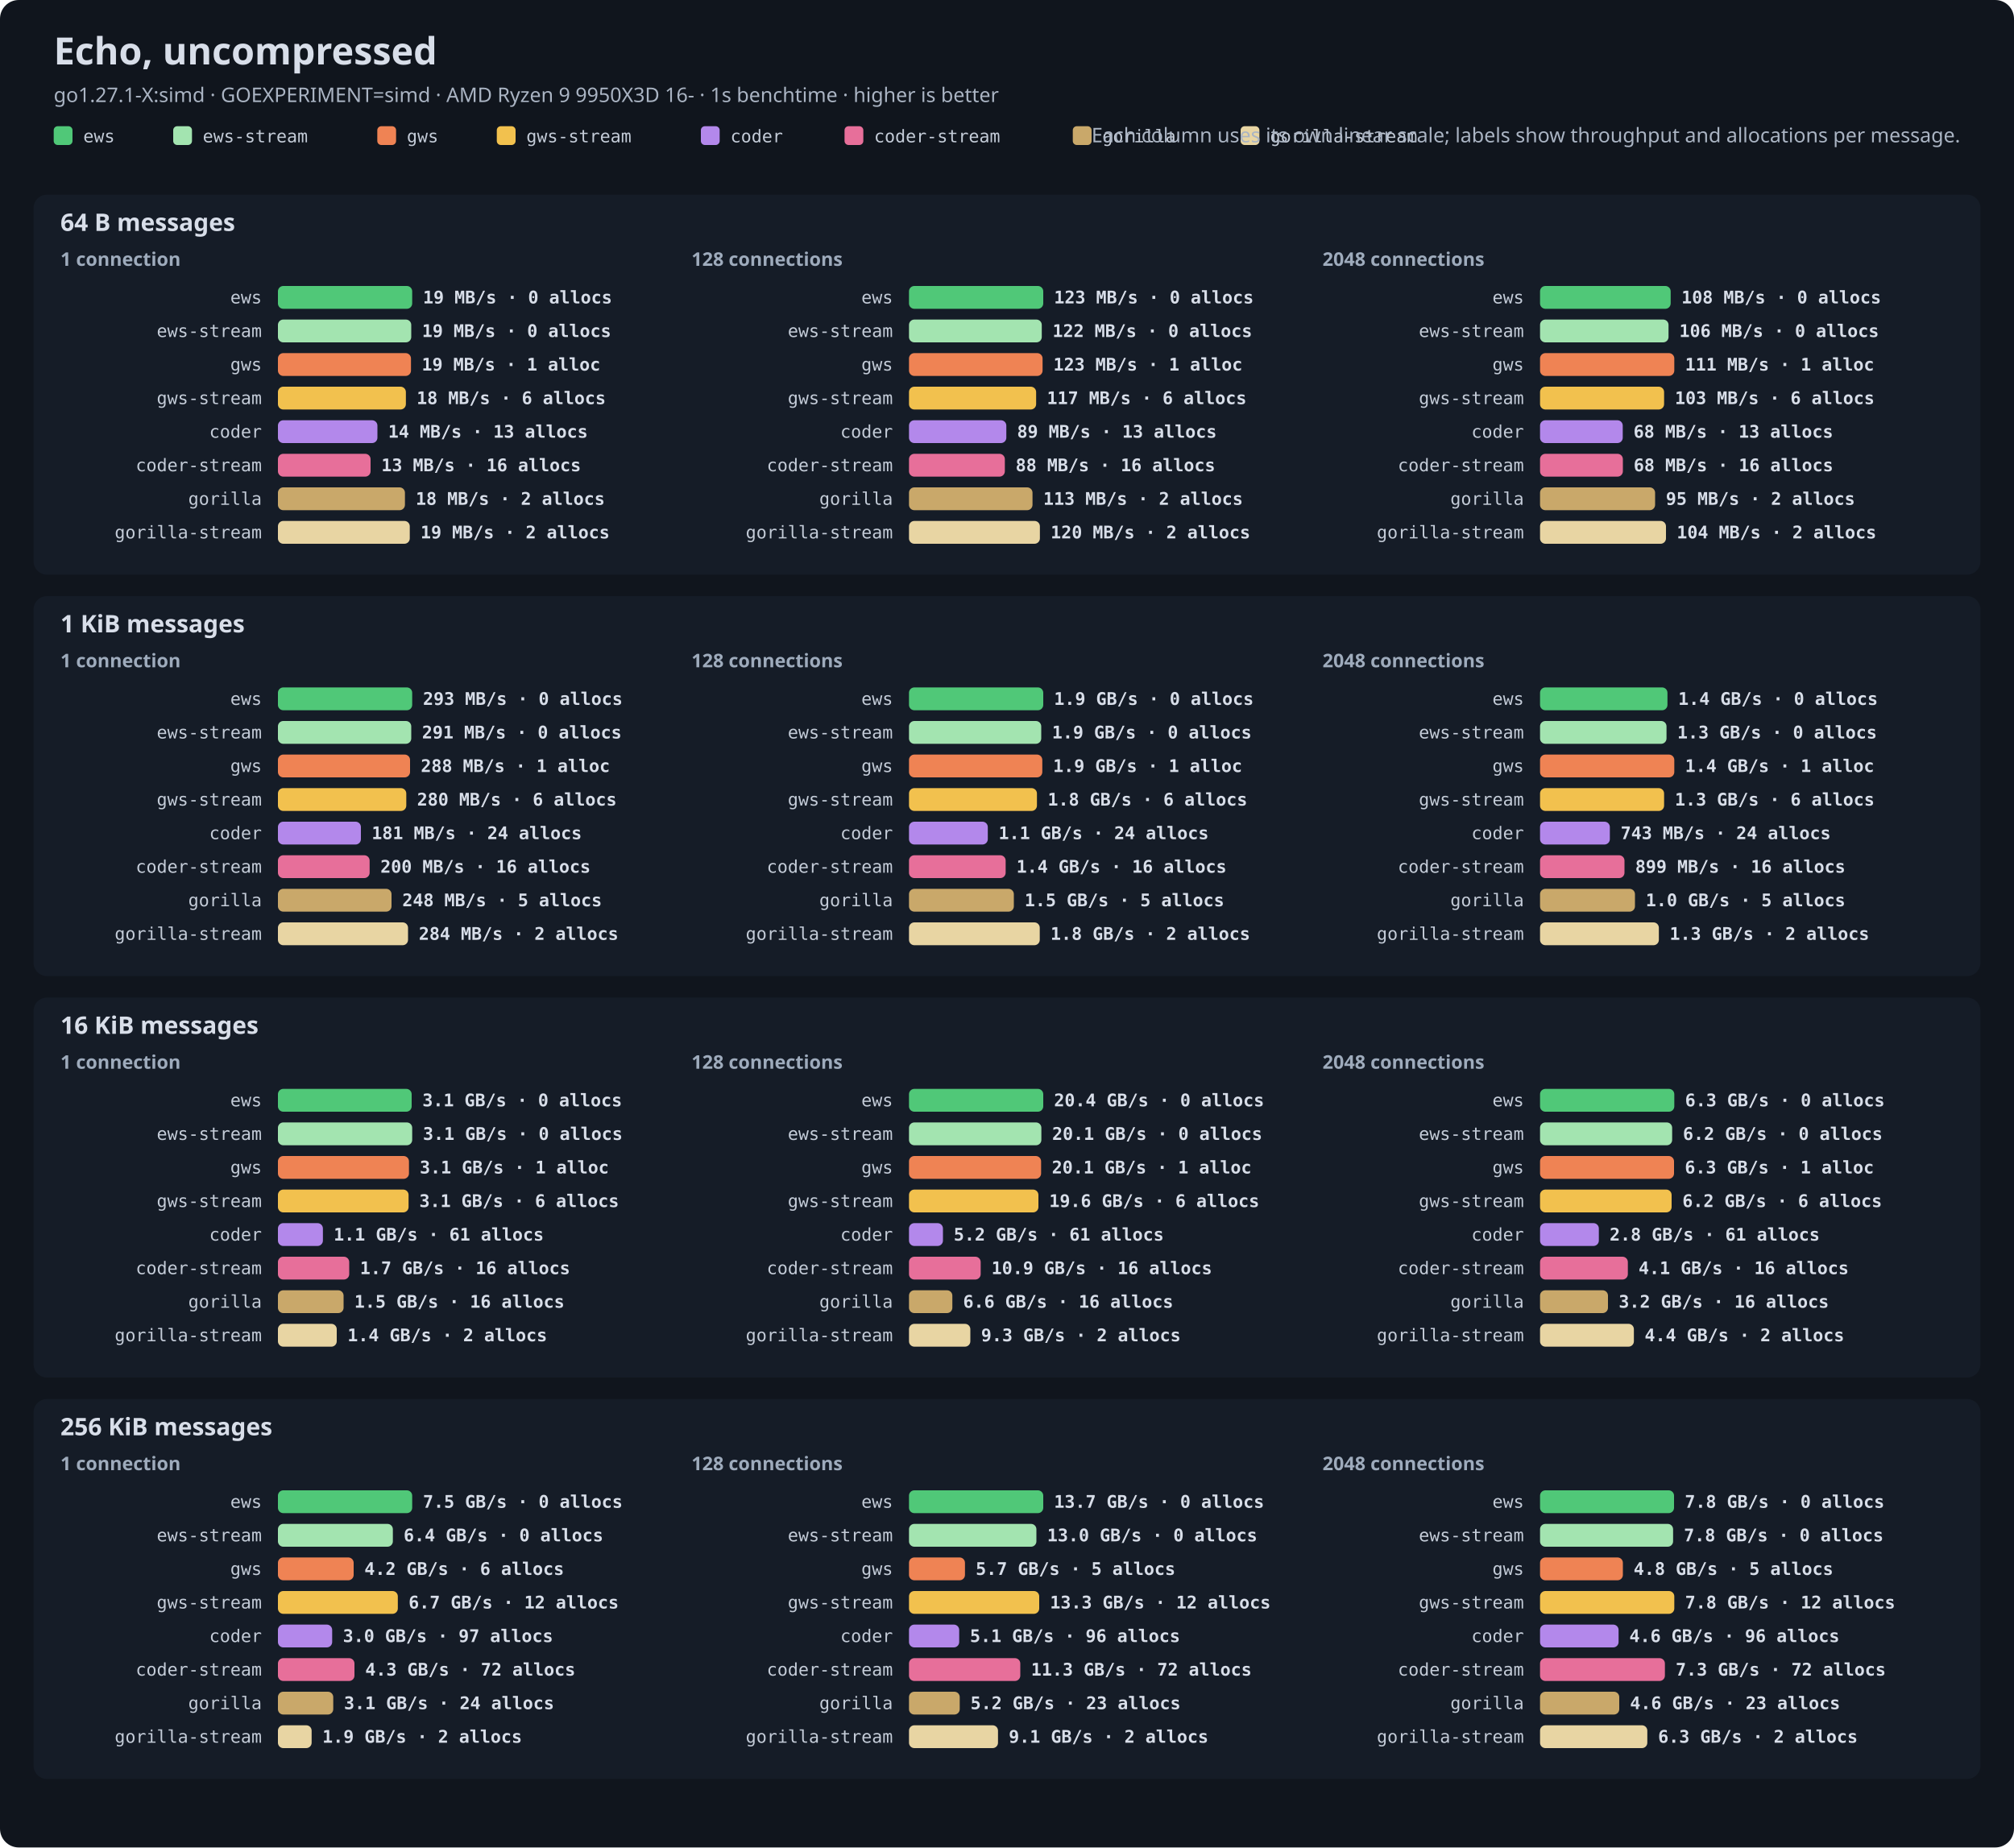
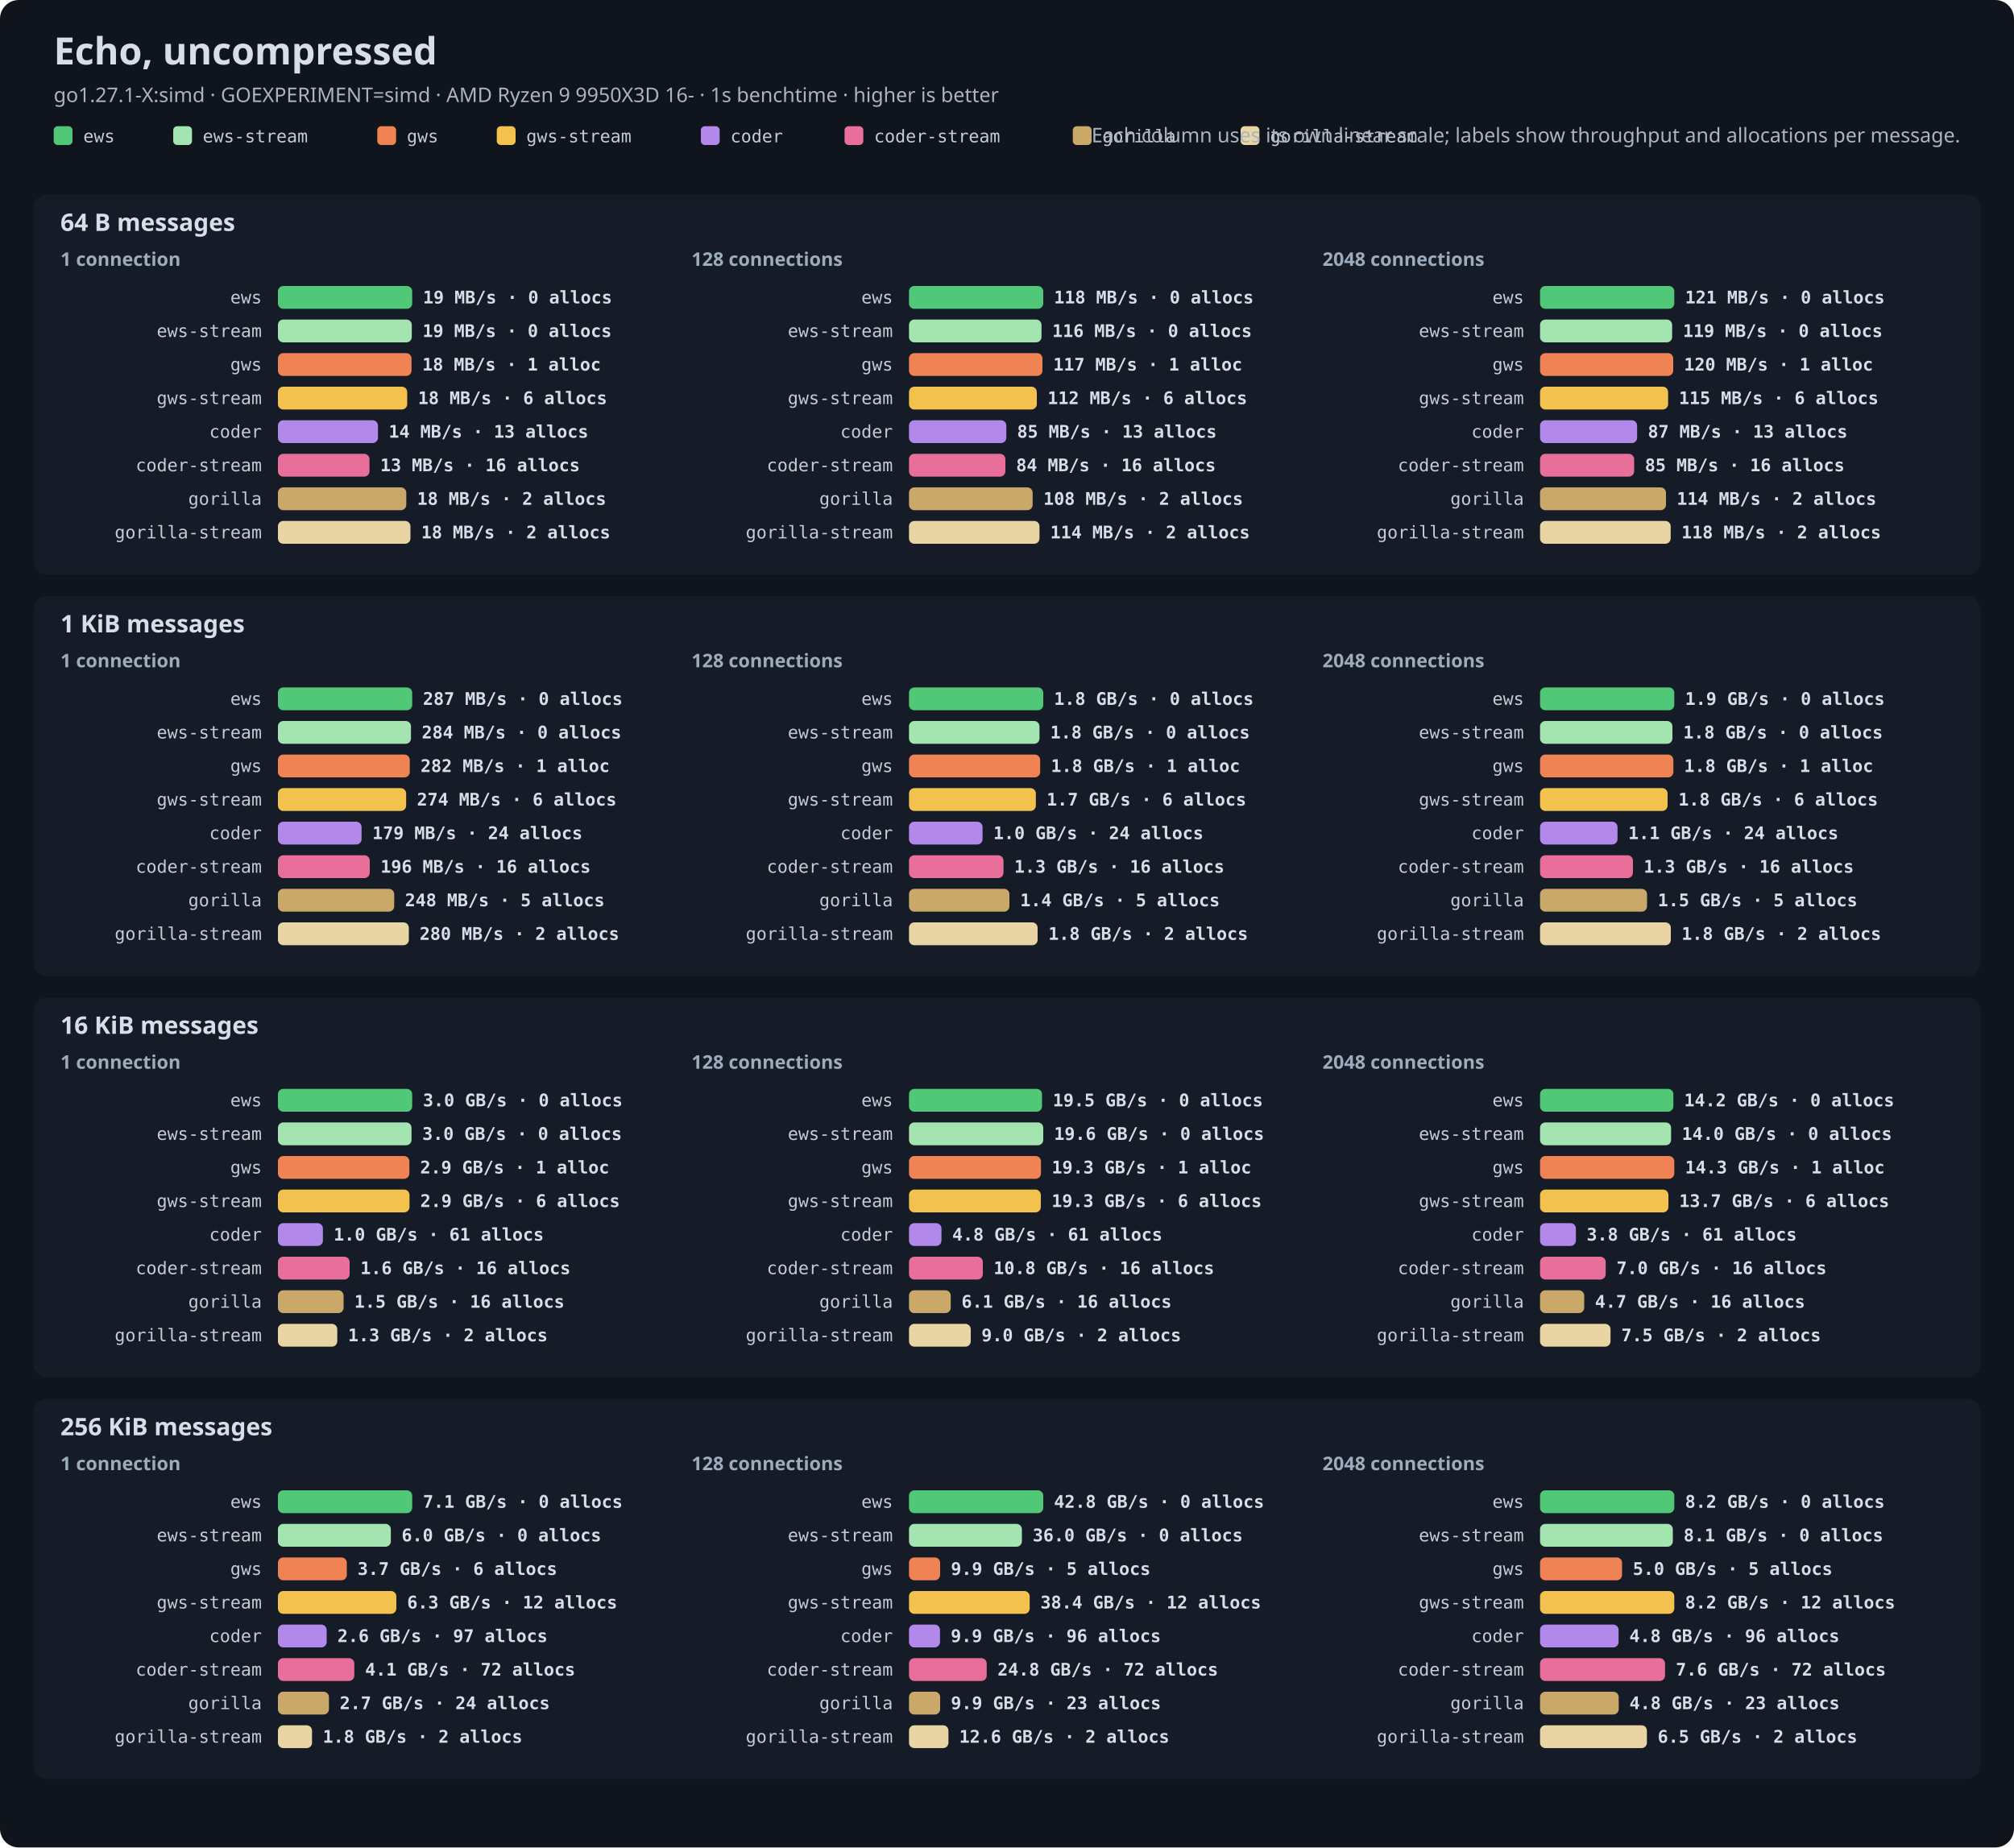
<svg xmlns="http://www.w3.org/2000/svg" width="1500" height="1376" viewBox="0 0 1500 1376" role="img" aria-labelledby="title desc">
  <style>text{font-family:ui-monospace,SFMono-Regular,Menlo,Consolas,monospace;fill:#d8dee9}.title{font-family:ui-sans-serif,system-ui,sans-serif;font-size:28px;font-weight:700}.subtitle{font-family:ui-sans-serif,system-ui,sans-serif;font-size:15px;fill:#aab4c3}.group{font-family:ui-sans-serif,system-ui,sans-serif;font-size:18px;font-weight:650}.contract{font-family:ui-sans-serif,system-ui,sans-serif;font-size:14px;font-weight:650;fill:#9eabbc}.series{font-size:13px;fill:#c4ccd8}.value{font-size:13px;font-weight:650}.panel{fill:#151c27}</style>
  <rect width="1500" height="1376" rx="14" fill="#10151d" />
  <text class="title" x="40" y="48">Echo, uncompressed</text>
  <text class="subtitle" x="40" y="76">go1.27.1-X:simd · GOEXPERIMENT=simd · AMD Ryzen 9 9950X3D 16- · 1s benchtime · higher is better</text>
  <rect x="40" y="94" width="14" height="14" rx="3" fill="#50c878" />
  <text class="series" x="62" y="106">ews</text>
  <rect x="129" y="94" width="14" height="14" rx="3" fill="#a3e4b0" />
  <text class="series" x="151" y="106">ews-stream</text>
  <rect x="281" y="94" width="14" height="14" rx="3" fill="#ef8354" />
  <text class="series" x="303" y="106">gws</text>
  <rect x="370" y="94" width="14" height="14" rx="3" fill="#f2c14e" />
  <text class="series" x="392" y="106">gws-stream</text>
  <rect x="522" y="94" width="14" height="14" rx="3" fill="#b388eb" />
  <text class="series" x="544" y="106">coder</text>
  <rect x="629" y="94" width="14" height="14" rx="3" fill="#e76f9a" />
  <text class="series" x="651" y="106">coder-stream</text>
  <rect x="799" y="94" width="14" height="14" rx="3" fill="#c9a86a" />
  <text class="series" x="821" y="106">gorilla</text>
  <rect x="924" y="94" width="14" height="14" rx="3" fill="#e8d5a3" />
  <text class="series" x="946" y="106">gorilla-stream</text>
  <text class="subtitle" x="1460" y="106" text-anchor="end">Each column uses its own linear scale; labels show throughput and allocations per message.</text>
  <g transform="translate(0,145)">
    <rect class="panel" x="25" y="0" width="1450" height="283" rx="10" />
    <text class="group" x="45" y="27">64 B messages</text>
    <text class="contract" x="45" y="53">1 connection</text>
    <text class="series" x="195" y="81" text-anchor="end">ews</text>
    <rect x="207" y="68" width="100.0" height="17" rx="4" fill="#50c878" />
    <text class="value" x="315.0" y="81">19 MB/s · 0 allocs</text>
    <text class="series" x="195" y="106" text-anchor="end">ews-stream</text>
-     <rect x="207" y="93" width="99.3" height="17" rx="4" fill="#a3e4b0" />
-     <text class="value" x="314.3" y="106">19 MB/s · 0 allocs</text>
+     <rect x="207" y="93" width="99.7" height="17" rx="4" fill="#a3e4b0" />
+     <text class="value" x="314.7" y="106">19 MB/s · 0 allocs</text>
    <text class="series" x="195" y="131" text-anchor="end">gws</text>
-     <rect x="207" y="118" width="99.1" height="17" rx="4" fill="#ef8354" />
-     <text class="value" x="314.1" y="131">19 MB/s · 1 alloc</text>
+     <rect x="207" y="118" width="99.5" height="17" rx="4" fill="#ef8354" />
+     <text class="value" x="314.5" y="131">18 MB/s · 1 alloc</text>
    <text class="series" x="195" y="156" text-anchor="end">gws-stream</text>
-     <rect x="207" y="143" width="95.3" height="17" rx="4" fill="#f2c14e" />
-     <text class="value" x="310.3" y="156">18 MB/s · 6 allocs</text>
+     <rect x="207" y="143" width="96.3" height="17" rx="4" fill="#f2c14e" />
+     <text class="value" x="311.3" y="156">18 MB/s · 6 allocs</text>
    <text class="series" x="195" y="181" text-anchor="end">coder</text>
-     <rect x="207" y="168" width="74.1" height="17" rx="4" fill="#b388eb" />
-     <text class="value" x="289.1" y="181">14 MB/s · 13 allocs</text>
+     <rect x="207" y="168" width="74.5" height="17" rx="4" fill="#b388eb" />
+     <text class="value" x="289.5" y="181">14 MB/s · 13 allocs</text>
    <text class="series" x="195" y="206" text-anchor="end">coder-stream</text>
-     <rect x="207" y="193" width="69.0" height="17" rx="4" fill="#e76f9a" />
-     <text class="value" x="284.0" y="206">13 MB/s · 16 allocs</text>
+     <rect x="207" y="193" width="68.2" height="17" rx="4" fill="#e76f9a" />
+     <text class="value" x="283.2" y="206">13 MB/s · 16 allocs</text>
    <text class="series" x="195" y="231" text-anchor="end">gorilla</text>
-     <rect x="207" y="218" width="94.6" height="17" rx="4" fill="#c9a86a" />
-     <text class="value" x="309.6" y="231">18 MB/s · 2 allocs</text>
+     <rect x="207" y="218" width="95.6" height="17" rx="4" fill="#c9a86a" />
+     <text class="value" x="310.6" y="231">18 MB/s · 2 allocs</text>
    <text class="series" x="195" y="256" text-anchor="end">gorilla-stream</text>
-     <rect x="207" y="243" width="98.2" height="17" rx="4" fill="#e8d5a3" />
-     <text class="value" x="313.2" y="256">19 MB/s · 2 allocs</text>
+     <rect x="207" y="243" width="98.7" height="17" rx="4" fill="#e8d5a3" />
+     <text class="value" x="313.7" y="256">18 MB/s · 2 allocs</text>
    <text class="contract" x="515" y="53">128 connections</text>
    <text class="series" x="665" y="81" text-anchor="end">ews</text>
    <rect x="677" y="68" width="100.0" height="17" rx="4" fill="#50c878" />
-     <text class="value" x="785.0" y="81">123 MB/s · 0 allocs</text>
+     <text class="value" x="785.0" y="81">118 MB/s · 0 allocs</text>
    <text class="series" x="665" y="106" text-anchor="end">ews-stream</text>
-     <rect x="677" y="93" width="98.9" height="17" rx="4" fill="#a3e4b0" />
-     <text class="value" x="783.9" y="106">122 MB/s · 0 allocs</text>
+     <rect x="677" y="93" width="98.7" height="17" rx="4" fill="#a3e4b0" />
+     <text class="value" x="783.7" y="106">116 MB/s · 0 allocs</text>
    <text class="series" x="665" y="131" text-anchor="end">gws</text>
-     <rect x="677" y="118" width="99.5" height="17" rx="4" fill="#ef8354" />
-     <text class="value" x="784.5" y="131">123 MB/s · 1 alloc</text>
+     <rect x="677" y="118" width="99.4" height="17" rx="4" fill="#ef8354" />
+     <text class="value" x="784.4" y="131">117 MB/s · 1 alloc</text>
    <text class="series" x="665" y="156" text-anchor="end">gws-stream</text>
-     <rect x="677" y="143" width="94.7" height="17" rx="4" fill="#f2c14e" />
-     <text class="value" x="779.7" y="156">117 MB/s · 6 allocs</text>
+     <rect x="677" y="143" width="95.2" height="17" rx="4" fill="#f2c14e" />
+     <text class="value" x="780.2" y="156">112 MB/s · 6 allocs</text>
    <text class="series" x="665" y="181" text-anchor="end">coder</text>
    <rect x="677" y="168" width="72.5" height="17" rx="4" fill="#b388eb" />
-     <text class="value" x="757.5" y="181">89 MB/s · 13 allocs</text>
+     <text class="value" x="757.5" y="181">85 MB/s · 13 allocs</text>
    <text class="series" x="665" y="206" text-anchor="end">coder-stream</text>
-     <rect x="677" y="193" width="71.4" height="17" rx="4" fill="#e76f9a" />
-     <text class="value" x="756.4" y="206">88 MB/s · 16 allocs</text>
+     <rect x="677" y="193" width="71.8" height="17" rx="4" fill="#e76f9a" />
+     <text class="value" x="756.8" y="206">84 MB/s · 16 allocs</text>
    <text class="series" x="665" y="231" text-anchor="end">gorilla</text>
-     <rect x="677" y="218" width="92.0" height="17" rx="4" fill="#c9a86a" />
-     <text class="value" x="777.0" y="231">113 MB/s · 2 allocs</text>
+     <rect x="677" y="218" width="92.1" height="17" rx="4" fill="#c9a86a" />
+     <text class="value" x="777.1" y="231">108 MB/s · 2 allocs</text>
    <text class="series" x="665" y="256" text-anchor="end">gorilla-stream</text>
-     <rect x="677" y="243" width="97.5" height="17" rx="4" fill="#e8d5a3" />
-     <text class="value" x="782.5" y="256">120 MB/s · 2 allocs</text>
+     <rect x="677" y="243" width="97.2" height="17" rx="4" fill="#e8d5a3" />
+     <text class="value" x="782.2" y="256">114 MB/s · 2 allocs</text>
    <text class="contract" x="985" y="53">2048 connections</text>
    <text class="series" x="1135" y="81" text-anchor="end">ews</text>
-     <rect x="1147" y="68" width="97.3" height="17" rx="4" fill="#50c878" />
-     <text class="value" x="1252.3" y="81">108 MB/s · 0 allocs</text>
+     <rect x="1147" y="68" width="100.0" height="17" rx="4" fill="#50c878" />
+     <text class="value" x="1255.0" y="81">121 MB/s · 0 allocs</text>
    <text class="series" x="1135" y="106" text-anchor="end">ews-stream</text>
-     <rect x="1147" y="93" width="95.7" height="17" rx="4" fill="#a3e4b0" />
-     <text class="value" x="1250.7" y="106">106 MB/s · 0 allocs</text>
+     <rect x="1147" y="93" width="98.4" height="17" rx="4" fill="#a3e4b0" />
+     <text class="value" x="1253.4" y="106">119 MB/s · 0 allocs</text>
    <text class="series" x="1135" y="131" text-anchor="end">gws</text>
-     <rect x="1147" y="118" width="100.0" height="17" rx="4" fill="#ef8354" />
-     <text class="value" x="1255.0" y="131">111 MB/s · 1 alloc</text>
+     <rect x="1147" y="118" width="99.2" height="17" rx="4" fill="#ef8354" />
+     <text class="value" x="1254.2" y="131">120 MB/s · 1 alloc</text>
    <text class="series" x="1135" y="156" text-anchor="end">gws-stream</text>
-     <rect x="1147" y="143" width="92.4" height="17" rx="4" fill="#f2c14e" />
-     <text class="value" x="1247.4" y="156">103 MB/s · 6 allocs</text>
+     <rect x="1147" y="143" width="95.4" height="17" rx="4" fill="#f2c14e" />
+     <text class="value" x="1250.4" y="156">115 MB/s · 6 allocs</text>
    <text class="series" x="1135" y="181" text-anchor="end">coder</text>
-     <rect x="1147" y="168" width="61.6" height="17" rx="4" fill="#b388eb" />
-     <text class="value" x="1216.6" y="181">68 MB/s · 13 allocs</text>
+     <rect x="1147" y="168" width="72.3" height="17" rx="4" fill="#b388eb" />
+     <text class="value" x="1227.3" y="181">87 MB/s · 13 allocs</text>
    <text class="series" x="1135" y="206" text-anchor="end">coder-stream</text>
-     <rect x="1147" y="193" width="61.7" height="17" rx="4" fill="#e76f9a" />
-     <text class="value" x="1216.7" y="206">68 MB/s · 16 allocs</text>
+     <rect x="1147" y="193" width="70.1" height="17" rx="4" fill="#e76f9a" />
+     <text class="value" x="1225.1" y="206">85 MB/s · 16 allocs</text>
    <text class="series" x="1135" y="231" text-anchor="end">gorilla</text>
-     <rect x="1147" y="218" width="85.7" height="17" rx="4" fill="#c9a86a" />
-     <text class="value" x="1240.7" y="231">95 MB/s · 2 allocs</text>
+     <rect x="1147" y="218" width="93.8" height="17" rx="4" fill="#c9a86a" />
+     <text class="value" x="1248.8" y="231">114 MB/s · 2 allocs</text>
    <text class="series" x="1135" y="256" text-anchor="end">gorilla-stream</text>
-     <rect x="1147" y="243" width="93.8" height="17" rx="4" fill="#e8d5a3" />
-     <text class="value" x="1248.8" y="256">104 MB/s · 2 allocs</text>
+     <rect x="1147" y="243" width="97.3" height="17" rx="4" fill="#e8d5a3" />
+     <text class="value" x="1252.3" y="256">118 MB/s · 2 allocs</text>
  </g>
  <g transform="translate(0,444)">
    <rect class="panel" x="25" y="0" width="1450" height="283" rx="10" />
    <text class="group" x="45" y="27">1 KiB messages</text>
    <text class="contract" x="45" y="53">1 connection</text>
    <text class="series" x="195" y="81" text-anchor="end">ews</text>
    <rect x="207" y="68" width="100.0" height="17" rx="4" fill="#50c878" />
-     <text class="value" x="315.0" y="81">293 MB/s · 0 allocs</text>
+     <text class="value" x="315.0" y="81">287 MB/s · 0 allocs</text>
    <text class="series" x="195" y="106" text-anchor="end">ews-stream</text>
-     <rect x="207" y="93" width="99.3" height="17" rx="4" fill="#a3e4b0" />
-     <text class="value" x="314.3" y="106">291 MB/s · 0 allocs</text>
+     <rect x="207" y="93" width="99.1" height="17" rx="4" fill="#a3e4b0" />
+     <text class="value" x="314.1" y="106">284 MB/s · 0 allocs</text>
    <text class="series" x="195" y="131" text-anchor="end">gws</text>
-     <rect x="207" y="118" width="98.4" height="17" rx="4" fill="#ef8354" />
-     <text class="value" x="313.4" y="131">288 MB/s · 1 alloc</text>
+     <rect x="207" y="118" width="98.2" height="17" rx="4" fill="#ef8354" />
+     <text class="value" x="313.2" y="131">282 MB/s · 1 alloc</text>
    <text class="series" x="195" y="156" text-anchor="end">gws-stream</text>
-     <rect x="207" y="143" width="95.6" height="17" rx="4" fill="#f2c14e" />
-     <text class="value" x="310.6" y="156">280 MB/s · 6 allocs</text>
+     <rect x="207" y="143" width="95.5" height="17" rx="4" fill="#f2c14e" />
+     <text class="value" x="310.5" y="156">274 MB/s · 6 allocs</text>
    <text class="series" x="195" y="181" text-anchor="end">coder</text>
-     <rect x="207" y="168" width="61.8" height="17" rx="4" fill="#b388eb" />
-     <text class="value" x="276.8" y="181">181 MB/s · 24 allocs</text>
+     <rect x="207" y="168" width="62.3" height="17" rx="4" fill="#b388eb" />
+     <text class="value" x="277.3" y="181">179 MB/s · 24 allocs</text>
    <text class="series" x="195" y="206" text-anchor="end">coder-stream</text>
-     <rect x="207" y="193" width="68.3" height="17" rx="4" fill="#e76f9a" />
-     <text class="value" x="283.3" y="206">200 MB/s · 16 allocs</text>
+     <rect x="207" y="193" width="68.4" height="17" rx="4" fill="#e76f9a" />
+     <text class="value" x="283.4" y="206">196 MB/s · 16 allocs</text>
    <text class="series" x="195" y="231" text-anchor="end">gorilla</text>
-     <rect x="207" y="218" width="84.6" height="17" rx="4" fill="#c9a86a" />
-     <text class="value" x="299.6" y="231">248 MB/s · 5 allocs</text>
+     <rect x="207" y="218" width="86.6" height="17" rx="4" fill="#c9a86a" />
+     <text class="value" x="301.6" y="231">248 MB/s · 5 allocs</text>
    <text class="series" x="195" y="256" text-anchor="end">gorilla-stream</text>
-     <rect x="207" y="243" width="96.9" height="17" rx="4" fill="#e8d5a3" />
-     <text class="value" x="311.9" y="256">284 MB/s · 2 allocs</text>
+     <rect x="207" y="243" width="97.5" height="17" rx="4" fill="#e8d5a3" />
+     <text class="value" x="312.5" y="256">280 MB/s · 2 allocs</text>
    <text class="contract" x="515" y="53">128 connections</text>
    <text class="series" x="665" y="81" text-anchor="end">ews</text>
    <rect x="677" y="68" width="100.0" height="17" rx="4" fill="#50c878" />
-     <text class="value" x="785.0" y="81">1.9 GB/s · 0 allocs</text>
+     <text class="value" x="785.0" y="81">1.8 GB/s · 0 allocs</text>
    <text class="series" x="665" y="106" text-anchor="end">ews-stream</text>
-     <rect x="677" y="93" width="98.5" height="17" rx="4" fill="#a3e4b0" />
-     <text class="value" x="783.5" y="106">1.9 GB/s · 0 allocs</text>
+     <rect x="677" y="93" width="97.2" height="17" rx="4" fill="#a3e4b0" />
+     <text class="value" x="782.2" y="106">1.8 GB/s · 0 allocs</text>
    <text class="series" x="665" y="131" text-anchor="end">gws</text>
-     <rect x="677" y="118" width="99.3" height="17" rx="4" fill="#ef8354" />
-     <text class="value" x="784.3" y="131">1.9 GB/s · 1 alloc</text>
+     <rect x="677" y="118" width="97.7" height="17" rx="4" fill="#ef8354" />
+     <text class="value" x="782.7" y="131">1.8 GB/s · 1 alloc</text>
    <text class="series" x="665" y="156" text-anchor="end">gws-stream</text>
-     <rect x="677" y="143" width="95.3" height="17" rx="4" fill="#f2c14e" />
-     <text class="value" x="780.3" y="156">1.8 GB/s · 6 allocs</text>
+     <rect x="677" y="143" width="94.5" height="17" rx="4" fill="#f2c14e" />
+     <text class="value" x="779.5" y="156">1.7 GB/s · 6 allocs</text>
    <text class="series" x="665" y="181" text-anchor="end">coder</text>
-     <rect x="677" y="168" width="58.7" height="17" rx="4" fill="#b388eb" />
-     <text class="value" x="743.7" y="181">1.1 GB/s · 24 allocs</text>
+     <rect x="677" y="168" width="54.8" height="17" rx="4" fill="#b388eb" />
+     <text class="value" x="739.8" y="181">1.0 GB/s · 24 allocs</text>
    <text class="series" x="665" y="206" text-anchor="end">coder-stream</text>
-     <rect x="677" y="193" width="72.0" height="17" rx="4" fill="#e76f9a" />
-     <text class="value" x="757.0" y="206">1.4 GB/s · 16 allocs</text>
+     <rect x="677" y="193" width="70.4" height="17" rx="4" fill="#e76f9a" />
+     <text class="value" x="755.4" y="206">1.3 GB/s · 16 allocs</text>
    <text class="series" x="665" y="231" text-anchor="end">gorilla</text>
-     <rect x="677" y="218" width="78.1" height="17" rx="4" fill="#c9a86a" />
-     <text class="value" x="763.1" y="231">1.5 GB/s · 5 allocs</text>
+     <rect x="677" y="218" width="74.8" height="17" rx="4" fill="#c9a86a" />
+     <text class="value" x="759.8" y="231">1.4 GB/s · 5 allocs</text>
    <text class="series" x="665" y="256" text-anchor="end">gorilla-stream</text>
-     <rect x="677" y="243" width="97.4" height="17" rx="4" fill="#e8d5a3" />
-     <text class="value" x="782.4" y="256">1.8 GB/s · 2 allocs</text>
+     <rect x="677" y="243" width="95.8" height="17" rx="4" fill="#e8d5a3" />
+     <text class="value" x="780.8" y="256">1.8 GB/s · 2 allocs</text>
    <text class="contract" x="985" y="53">2048 connections</text>
    <text class="series" x="1135" y="81" text-anchor="end">ews</text>
-     <rect x="1147" y="68" width="94.9" height="17" rx="4" fill="#50c878" />
-     <text class="value" x="1249.9" y="81">1.4 GB/s · 0 allocs</text>
+     <rect x="1147" y="68" width="100.0" height="17" rx="4" fill="#50c878" />
+     <text class="value" x="1255.0" y="81">1.9 GB/s · 0 allocs</text>
    <text class="series" x="1135" y="106" text-anchor="end">ews-stream</text>
-     <rect x="1147" y="93" width="94.2" height="17" rx="4" fill="#a3e4b0" />
-     <text class="value" x="1249.2" y="106">1.3 GB/s · 0 allocs</text>
+     <rect x="1147" y="93" width="98.6" height="17" rx="4" fill="#a3e4b0" />
+     <text class="value" x="1253.6" y="106">1.8 GB/s · 0 allocs</text>
    <text class="series" x="1135" y="131" text-anchor="end">gws</text>
-     <rect x="1147" y="118" width="100.0" height="17" rx="4" fill="#ef8354" />
-     <text class="value" x="1255.0" y="131">1.4 GB/s · 1 alloc</text>
+     <rect x="1147" y="118" width="99.3" height="17" rx="4" fill="#ef8354" />
+     <text class="value" x="1254.3" y="131">1.8 GB/s · 1 alloc</text>
    <text class="series" x="1135" y="156" text-anchor="end">gws-stream</text>
-     <rect x="1147" y="143" width="92.4" height="17" rx="4" fill="#f2c14e" />
-     <text class="value" x="1247.4" y="156">1.3 GB/s · 6 allocs</text>
+     <rect x="1147" y="143" width="95.0" height="17" rx="4" fill="#f2c14e" />
+     <text class="value" x="1250.0" y="156">1.8 GB/s · 6 allocs</text>
    <text class="series" x="1135" y="181" text-anchor="end">coder</text>
-     <rect x="1147" y="168" width="52.0" height="17" rx="4" fill="#b388eb" />
-     <text class="value" x="1207.0" y="181">743 MB/s · 24 allocs</text>
+     <rect x="1147" y="168" width="57.7" height="17" rx="4" fill="#b388eb" />
+     <text class="value" x="1212.7" y="181">1.1 GB/s · 24 allocs</text>
    <text class="series" x="1135" y="206" text-anchor="end">coder-stream</text>
-     <rect x="1147" y="193" width="62.9" height="17" rx="4" fill="#e76f9a" />
-     <text class="value" x="1217.9" y="206">899 MB/s · 16 allocs</text>
+     <rect x="1147" y="193" width="69.2" height="17" rx="4" fill="#e76f9a" />
+     <text class="value" x="1224.2" y="206">1.3 GB/s · 16 allocs</text>
    <text class="series" x="1135" y="231" text-anchor="end">gorilla</text>
-     <rect x="1147" y="218" width="70.7" height="17" rx="4" fill="#c9a86a" />
-     <text class="value" x="1225.7" y="231">1.0 GB/s · 5 allocs</text>
+     <rect x="1147" y="218" width="79.7" height="17" rx="4" fill="#c9a86a" />
+     <text class="value" x="1234.7" y="231">1.5 GB/s · 5 allocs</text>
    <text class="series" x="1135" y="256" text-anchor="end">gorilla-stream</text>
-     <rect x="1147" y="243" width="88.5" height="17" rx="4" fill="#e8d5a3" />
-     <text class="value" x="1243.5" y="256">1.3 GB/s · 2 allocs</text>
+     <rect x="1147" y="243" width="97.4" height="17" rx="4" fill="#e8d5a3" />
+     <text class="value" x="1252.4" y="256">1.8 GB/s · 2 allocs</text>
  </g>
  <g transform="translate(0,743)">
    <rect class="panel" x="25" y="0" width="1450" height="283" rx="10" />
    <text class="group" x="45" y="27">16 KiB messages</text>
    <text class="contract" x="45" y="53">1 connection</text>
    <text class="series" x="195" y="81" text-anchor="end">ews</text>
-     <rect x="207" y="68" width="99.6" height="17" rx="4" fill="#50c878" />
-     <text class="value" x="314.6" y="81">3.1 GB/s · 0 allocs</text>
+     <rect x="207" y="68" width="100.0" height="17" rx="4" fill="#50c878" />
+     <text class="value" x="315.0" y="81">3.0 GB/s · 0 allocs</text>
    <text class="series" x="195" y="106" text-anchor="end">ews-stream</text>
-     <rect x="207" y="93" width="100.0" height="17" rx="4" fill="#a3e4b0" />
-     <text class="value" x="315.0" y="106">3.1 GB/s · 0 allocs</text>
+     <rect x="207" y="93" width="99.5" height="17" rx="4" fill="#a3e4b0" />
+     <text class="value" x="314.5" y="106">3.0 GB/s · 0 allocs</text>
    <text class="series" x="195" y="131" text-anchor="end">gws</text>
-     <rect x="207" y="118" width="97.6" height="17" rx="4" fill="#ef8354" />
-     <text class="value" x="312.6" y="131">3.1 GB/s · 1 alloc</text>
+     <rect x="207" y="118" width="97.9" height="17" rx="4" fill="#ef8354" />
+     <text class="value" x="312.9" y="131">2.9 GB/s · 1 alloc</text>
    <text class="series" x="195" y="156" text-anchor="end">gws-stream</text>
-     <rect x="207" y="143" width="97.3" height="17" rx="4" fill="#f2c14e" />
-     <text class="value" x="312.3" y="156">3.1 GB/s · 6 allocs</text>
+     <rect x="207" y="143" width="98.0" height="17" rx="4" fill="#f2c14e" />
+     <text class="value" x="313.0" y="156">2.9 GB/s · 6 allocs</text>
    <text class="series" x="195" y="181" text-anchor="end">coder</text>
    <rect x="207" y="168" width="33.5" height="17" rx="4" fill="#b388eb" />
-     <text class="value" x="248.5" y="181">1.1 GB/s · 61 allocs</text>
+     <text class="value" x="248.5" y="181">1.0 GB/s · 61 allocs</text>
    <text class="series" x="195" y="206" text-anchor="end">coder-stream</text>
-     <rect x="207" y="193" width="53.1" height="17" rx="4" fill="#e76f9a" />
-     <text class="value" x="268.1" y="206">1.7 GB/s · 16 allocs</text>
+     <rect x="207" y="193" width="53.4" height="17" rx="4" fill="#e76f9a" />
+     <text class="value" x="268.4" y="206">1.6 GB/s · 16 allocs</text>
    <text class="series" x="195" y="231" text-anchor="end">gorilla</text>
    <rect x="207" y="218" width="48.9" height="17" rx="4" fill="#c9a86a" />
    <text class="value" x="263.9" y="231">1.5 GB/s · 16 allocs</text>
    <text class="series" x="195" y="256" text-anchor="end">gorilla-stream</text>
-     <rect x="207" y="243" width="43.8" height="17" rx="4" fill="#e8d5a3" />
-     <text class="value" x="258.8" y="256">1.4 GB/s · 2 allocs</text>
+     <rect x="207" y="243" width="44.2" height="17" rx="4" fill="#e8d5a3" />
+     <text class="value" x="259.2" y="256">1.3 GB/s · 2 allocs</text>
    <text class="contract" x="515" y="53">128 connections</text>
    <text class="series" x="665" y="81" text-anchor="end">ews</text>
-     <rect x="677" y="68" width="100.0" height="17" rx="4" fill="#50c878" />
-     <text class="value" x="785.0" y="81">20.4 GB/s · 0 allocs</text>
+     <rect x="677" y="68" width="99.1" height="17" rx="4" fill="#50c878" />
+     <text class="value" x="784.1" y="81">19.5 GB/s · 0 allocs</text>
    <text class="series" x="665" y="106" text-anchor="end">ews-stream</text>
-     <rect x="677" y="93" width="98.6" height="17" rx="4" fill="#a3e4b0" />
-     <text class="value" x="783.6" y="106">20.1 GB/s · 0 allocs</text>
+     <rect x="677" y="93" width="100.0" height="17" rx="4" fill="#a3e4b0" />
+     <text class="value" x="785.0" y="106">19.6 GB/s · 0 allocs</text>
    <text class="series" x="665" y="131" text-anchor="end">gws</text>
-     <rect x="677" y="118" width="98.4" height="17" rx="4" fill="#ef8354" />
-     <text class="value" x="783.4" y="131">20.1 GB/s · 1 alloc</text>
+     <rect x="677" y="118" width="98.3" height="17" rx="4" fill="#ef8354" />
+     <text class="value" x="783.3" y="131">19.3 GB/s · 1 alloc</text>
    <text class="series" x="665" y="156" text-anchor="end">gws-stream</text>
-     <rect x="677" y="143" width="96.4" height="17" rx="4" fill="#f2c14e" />
-     <text class="value" x="781.4" y="156">19.6 GB/s · 6 allocs</text>
+     <rect x="677" y="143" width="98.2" height="17" rx="4" fill="#f2c14e" />
+     <text class="value" x="783.2" y="156">19.3 GB/s · 6 allocs</text>
    <text class="series" x="665" y="181" text-anchor="end">coder</text>
-     <rect x="677" y="168" width="25.3" height="17" rx="4" fill="#b388eb" />
-     <text class="value" x="710.3" y="181">5.2 GB/s · 61 allocs</text>
+     <rect x="677" y="168" width="24.2" height="17" rx="4" fill="#b388eb" />
+     <text class="value" x="709.2" y="181">4.8 GB/s · 61 allocs</text>
    <text class="series" x="665" y="206" text-anchor="end">coder-stream</text>
-     <rect x="677" y="193" width="53.4" height="17" rx="4" fill="#e76f9a" />
-     <text class="value" x="738.4" y="206">10.9 GB/s · 16 allocs</text>
+     <rect x="677" y="193" width="55.0" height="17" rx="4" fill="#e76f9a" />
+     <text class="value" x="740.0" y="206">10.8 GB/s · 16 allocs</text>
    <text class="series" x="665" y="231" text-anchor="end">gorilla</text>
-     <rect x="677" y="218" width="32.3" height="17" rx="4" fill="#c9a86a" />
-     <text class="value" x="717.3" y="231">6.6 GB/s · 16 allocs</text>
+     <rect x="677" y="218" width="31.1" height="17" rx="4" fill="#c9a86a" />
+     <text class="value" x="716.1" y="231">6.1 GB/s · 16 allocs</text>
    <text class="series" x="665" y="256" text-anchor="end">gorilla-stream</text>
-     <rect x="677" y="243" width="45.7" height="17" rx="4" fill="#e8d5a3" />
-     <text class="value" x="730.7" y="256">9.3 GB/s · 2 allocs</text>
+     <rect x="677" y="243" width="46.0" height="17" rx="4" fill="#e8d5a3" />
+     <text class="value" x="731.0" y="256">9.0 GB/s · 2 allocs</text>
    <text class="contract" x="985" y="53">2048 connections</text>
    <text class="series" x="1135" y="81" text-anchor="end">ews</text>
-     <rect x="1147" y="68" width="100.0" height="17" rx="4" fill="#50c878" />
-     <text class="value" x="1255.0" y="81">6.3 GB/s · 0 allocs</text>
+     <rect x="1147" y="68" width="99.3" height="17" rx="4" fill="#50c878" />
+     <text class="value" x="1254.3" y="81">14.2 GB/s · 0 allocs</text>
    <text class="series" x="1135" y="106" text-anchor="end">ews-stream</text>
-     <rect x="1147" y="93" width="98.4" height="17" rx="4" fill="#a3e4b0" />
-     <text class="value" x="1253.4" y="106">6.2 GB/s · 0 allocs</text>
+     <rect x="1147" y="93" width="97.6" height="17" rx="4" fill="#a3e4b0" />
+     <text class="value" x="1252.6" y="106">14.0 GB/s · 0 allocs</text>
    <text class="series" x="1135" y="131" text-anchor="end">gws</text>
-     <rect x="1147" y="118" width="99.8" height="17" rx="4" fill="#ef8354" />
-     <text class="value" x="1254.8" y="131">6.3 GB/s · 1 alloc</text>
+     <rect x="1147" y="118" width="100.0" height="17" rx="4" fill="#ef8354" />
+     <text class="value" x="1255.0" y="131">14.3 GB/s · 1 alloc</text>
    <text class="series" x="1135" y="156" text-anchor="end">gws-stream</text>
-     <rect x="1147" y="143" width="98.0" height="17" rx="4" fill="#f2c14e" />
-     <text class="value" x="1253.0" y="156">6.2 GB/s · 6 allocs</text>
+     <rect x="1147" y="143" width="95.6" height="17" rx="4" fill="#f2c14e" />
+     <text class="value" x="1250.6" y="156">13.7 GB/s · 6 allocs</text>
    <text class="series" x="1135" y="181" text-anchor="end">coder</text>
-     <rect x="1147" y="168" width="43.8" height="17" rx="4" fill="#b388eb" />
-     <text class="value" x="1198.8" y="181">2.8 GB/s · 61 allocs</text>
+     <rect x="1147" y="168" width="26.7" height="17" rx="4" fill="#b388eb" />
+     <text class="value" x="1181.7" y="181">3.8 GB/s · 61 allocs</text>
    <text class="series" x="1135" y="206" text-anchor="end">coder-stream</text>
-     <rect x="1147" y="193" width="65.4" height="17" rx="4" fill="#e76f9a" />
-     <text class="value" x="1220.4" y="206">4.1 GB/s · 16 allocs</text>
+     <rect x="1147" y="193" width="48.9" height="17" rx="4" fill="#e76f9a" />
+     <text class="value" x="1203.9" y="206">7.0 GB/s · 16 allocs</text>
    <text class="series" x="1135" y="231" text-anchor="end">gorilla</text>
-     <rect x="1147" y="218" width="50.6" height="17" rx="4" fill="#c9a86a" />
-     <text class="value" x="1205.6" y="231">3.2 GB/s · 16 allocs</text>
+     <rect x="1147" y="218" width="32.9" height="17" rx="4" fill="#c9a86a" />
+     <text class="value" x="1187.9" y="231">4.7 GB/s · 16 allocs</text>
    <text class="series" x="1135" y="256" text-anchor="end">gorilla-stream</text>
-     <rect x="1147" y="243" width="69.9" height="17" rx="4" fill="#e8d5a3" />
-     <text class="value" x="1224.9" y="256">4.4 GB/s · 2 allocs</text>
+     <rect x="1147" y="243" width="52.5" height="17" rx="4" fill="#e8d5a3" />
+     <text class="value" x="1207.5" y="256">7.5 GB/s · 2 allocs</text>
  </g>
  <g transform="translate(0,1042)">
    <rect class="panel" x="25" y="0" width="1450" height="283" rx="10" />
    <text class="group" x="45" y="27">256 KiB messages</text>
    <text class="contract" x="45" y="53">1 connection</text>
    <text class="series" x="195" y="81" text-anchor="end">ews</text>
    <rect x="207" y="68" width="100.0" height="17" rx="4" fill="#50c878" />
-     <text class="value" x="315.0" y="81">7.5 GB/s · 0 allocs</text>
+     <text class="value" x="315.0" y="81">7.1 GB/s · 0 allocs</text>
    <text class="series" x="195" y="106" text-anchor="end">ews-stream</text>
-     <rect x="207" y="93" width="85.6" height="17" rx="4" fill="#a3e4b0" />
-     <text class="value" x="300.6" y="106">6.4 GB/s · 0 allocs</text>
+     <rect x="207" y="93" width="84.1" height="17" rx="4" fill="#a3e4b0" />
+     <text class="value" x="299.1" y="106">6.0 GB/s · 0 allocs</text>
    <text class="series" x="195" y="131" text-anchor="end">gws</text>
-     <rect x="207" y="118" width="56.4" height="17" rx="4" fill="#ef8354" />
-     <text class="value" x="271.4" y="131">4.2 GB/s · 6 allocs</text>
+     <rect x="207" y="118" width="51.3" height="17" rx="4" fill="#ef8354" />
+     <text class="value" x="266.3" y="131">3.7 GB/s · 6 allocs</text>
    <text class="series" x="195" y="156" text-anchor="end">gws-stream</text>
-     <rect x="207" y="143" width="89.3" height="17" rx="4" fill="#f2c14e" />
-     <text class="value" x="304.3" y="156">6.7 GB/s · 12 allocs</text>
+     <rect x="207" y="143" width="88.2" height="17" rx="4" fill="#f2c14e" />
+     <text class="value" x="303.2" y="156">6.3 GB/s · 12 allocs</text>
    <text class="series" x="195" y="181" text-anchor="end">coder</text>
-     <rect x="207" y="168" width="40.4" height="17" rx="4" fill="#b388eb" />
-     <text class="value" x="255.4" y="181">3.0 GB/s · 97 allocs</text>
+     <rect x="207" y="168" width="36.3" height="17" rx="4" fill="#b388eb" />
+     <text class="value" x="251.3" y="181">2.6 GB/s · 97 allocs</text>
    <text class="series" x="195" y="206" text-anchor="end">coder-stream</text>
-     <rect x="207" y="193" width="57.0" height="17" rx="4" fill="#e76f9a" />
-     <text class="value" x="272.0" y="206">4.3 GB/s · 72 allocs</text>
+     <rect x="207" y="193" width="56.9" height="17" rx="4" fill="#e76f9a" />
+     <text class="value" x="271.9" y="206">4.1 GB/s · 72 allocs</text>
    <text class="series" x="195" y="231" text-anchor="end">gorilla</text>
-     <rect x="207" y="218" width="41.2" height="17" rx="4" fill="#c9a86a" />
-     <text class="value" x="256.2" y="231">3.1 GB/s · 24 allocs</text>
+     <rect x="207" y="218" width="38.0" height="17" rx="4" fill="#c9a86a" />
+     <text class="value" x="253.0" y="231">2.7 GB/s · 24 allocs</text>
    <text class="series" x="195" y="256" text-anchor="end">gorilla-stream</text>
-     <rect x="207" y="243" width="25.1" height="17" rx="4" fill="#e8d5a3" />
-     <text class="value" x="240.1" y="256">1.9 GB/s · 2 allocs</text>
+     <rect x="207" y="243" width="25.4" height="17" rx="4" fill="#e8d5a3" />
+     <text class="value" x="240.4" y="256">1.8 GB/s · 2 allocs</text>
    <text class="contract" x="515" y="53">128 connections</text>
    <text class="series" x="665" y="81" text-anchor="end">ews</text>
    <rect x="677" y="68" width="100.0" height="17" rx="4" fill="#50c878" />
-     <text class="value" x="785.0" y="81">13.7 GB/s · 0 allocs</text>
+     <text class="value" x="785.0" y="81">42.8 GB/s · 0 allocs</text>
    <text class="series" x="665" y="106" text-anchor="end">ews-stream</text>
-     <rect x="677" y="93" width="94.9" height="17" rx="4" fill="#a3e4b0" />
-     <text class="value" x="779.9" y="106">13.0 GB/s · 0 allocs</text>
+     <rect x="677" y="93" width="84.1" height="17" rx="4" fill="#a3e4b0" />
+     <text class="value" x="769.1" y="106">36.0 GB/s · 0 allocs</text>
    <text class="series" x="665" y="131" text-anchor="end">gws</text>
-     <rect x="677" y="118" width="41.7" height="17" rx="4" fill="#ef8354" />
-     <text class="value" x="726.7" y="131">5.7 GB/s · 5 allocs</text>
+     <rect x="677" y="118" width="23.2" height="17" rx="4" fill="#ef8354" />
+     <text class="value" x="708.2" y="131">9.9 GB/s · 5 allocs</text>
    <text class="series" x="665" y="156" text-anchor="end">gws-stream</text>
-     <rect x="677" y="143" width="97.0" height="17" rx="4" fill="#f2c14e" />
-     <text class="value" x="782.0" y="156">13.3 GB/s · 12 allocs</text>
+     <rect x="677" y="143" width="89.9" height="17" rx="4" fill="#f2c14e" />
+     <text class="value" x="774.9" y="156">38.4 GB/s · 12 allocs</text>
    <text class="series" x="665" y="181" text-anchor="end">coder</text>
-     <rect x="677" y="168" width="37.4" height="17" rx="4" fill="#b388eb" />
-     <text class="value" x="722.4" y="181">5.1 GB/s · 96 allocs</text>
+     <rect x="677" y="168" width="23.1" height="17" rx="4" fill="#b388eb" />
+     <text class="value" x="708.1" y="181">9.9 GB/s · 96 allocs</text>
    <text class="series" x="665" y="206" text-anchor="end">coder-stream</text>
-     <rect x="677" y="193" width="82.9" height="17" rx="4" fill="#e76f9a" />
-     <text class="value" x="767.9" y="206">11.3 GB/s · 72 allocs</text>
+     <rect x="677" y="193" width="57.9" height="17" rx="4" fill="#e76f9a" />
+     <text class="value" x="742.9" y="206">24.8 GB/s · 72 allocs</text>
    <text class="series" x="665" y="231" text-anchor="end">gorilla</text>
-     <rect x="677" y="218" width="37.8" height="17" rx="4" fill="#c9a86a" />
-     <text class="value" x="722.8" y="231">5.2 GB/s · 23 allocs</text>
+     <rect x="677" y="218" width="23.2" height="17" rx="4" fill="#c9a86a" />
+     <text class="value" x="708.2" y="231">9.9 GB/s · 23 allocs</text>
    <text class="series" x="665" y="256" text-anchor="end">gorilla-stream</text>
-     <rect x="677" y="243" width="66.3" height="17" rx="4" fill="#e8d5a3" />
-     <text class="value" x="751.3" y="256">9.1 GB/s · 2 allocs</text>
+     <rect x="677" y="243" width="29.4" height="17" rx="4" fill="#e8d5a3" />
+     <text class="value" x="714.4" y="256">12.6 GB/s · 2 allocs</text>
    <text class="contract" x="985" y="53">2048 connections</text>
    <text class="series" x="1135" y="81" text-anchor="end">ews</text>
-     <rect x="1147" y="68" width="99.8" height="17" rx="4" fill="#50c878" />
-     <text class="value" x="1254.8" y="81">7.8 GB/s · 0 allocs</text>
+     <rect x="1147" y="68" width="100.0" height="17" rx="4" fill="#50c878" />
+     <text class="value" x="1255.0" y="81">8.2 GB/s · 0 allocs</text>
    <text class="series" x="1135" y="106" text-anchor="end">ews-stream</text>
-     <rect x="1147" y="93" width="99.1" height="17" rx="4" fill="#a3e4b0" />
-     <text class="value" x="1254.1" y="106">7.8 GB/s · 0 allocs</text>
+     <rect x="1147" y="93" width="98.9" height="17" rx="4" fill="#a3e4b0" />
+     <text class="value" x="1253.9" y="106">8.1 GB/s · 0 allocs</text>
    <text class="series" x="1135" y="131" text-anchor="end">gws</text>
-     <rect x="1147" y="118" width="61.7" height="17" rx="4" fill="#ef8354" />
-     <text class="value" x="1216.7" y="131">4.8 GB/s · 5 allocs</text>
+     <rect x="1147" y="118" width="61.1" height="17" rx="4" fill="#ef8354" />
+     <text class="value" x="1216.1" y="131">5.0 GB/s · 5 allocs</text>
    <text class="series" x="1135" y="156" text-anchor="end">gws-stream</text>
    <rect x="1147" y="143" width="100.0" height="17" rx="4" fill="#f2c14e" />
-     <text class="value" x="1255.0" y="156">7.8 GB/s · 12 allocs</text>
+     <text class="value" x="1255.0" y="156">8.2 GB/s · 12 allocs</text>
    <text class="series" x="1135" y="181" text-anchor="end">coder</text>
    <rect x="1147" y="168" width="58.5" height="17" rx="4" fill="#b388eb" />
-     <text class="value" x="1213.5" y="181">4.6 GB/s · 96 allocs</text>
+     <text class="value" x="1213.5" y="181">4.8 GB/s · 96 allocs</text>
    <text class="series" x="1135" y="206" text-anchor="end">coder-stream</text>
-     <rect x="1147" y="193" width="93.0" height="17" rx="4" fill="#e76f9a" />
-     <text class="value" x="1248.0" y="206">7.3 GB/s · 72 allocs</text>
+     <rect x="1147" y="193" width="93.1" height="17" rx="4" fill="#e76f9a" />
+     <text class="value" x="1248.1" y="206">7.6 GB/s · 72 allocs</text>
    <text class="series" x="1135" y="231" text-anchor="end">gorilla</text>
-     <rect x="1147" y="218" width="59.0" height="17" rx="4" fill="#c9a86a" />
-     <text class="value" x="1214.0" y="231">4.6 GB/s · 23 allocs</text>
+     <rect x="1147" y="218" width="58.6" height="17" rx="4" fill="#c9a86a" />
+     <text class="value" x="1213.6" y="231">4.8 GB/s · 23 allocs</text>
    <text class="series" x="1135" y="256" text-anchor="end">gorilla-stream</text>
-     <rect x="1147" y="243" width="79.9" height="17" rx="4" fill="#e8d5a3" />
-     <text class="value" x="1234.9" y="256">6.3 GB/s · 2 allocs</text>
+     <rect x="1147" y="243" width="79.6" height="17" rx="4" fill="#e8d5a3" />
+     <text class="value" x="1234.6" y="256">6.5 GB/s · 2 allocs</text>
  </g>
</svg>
